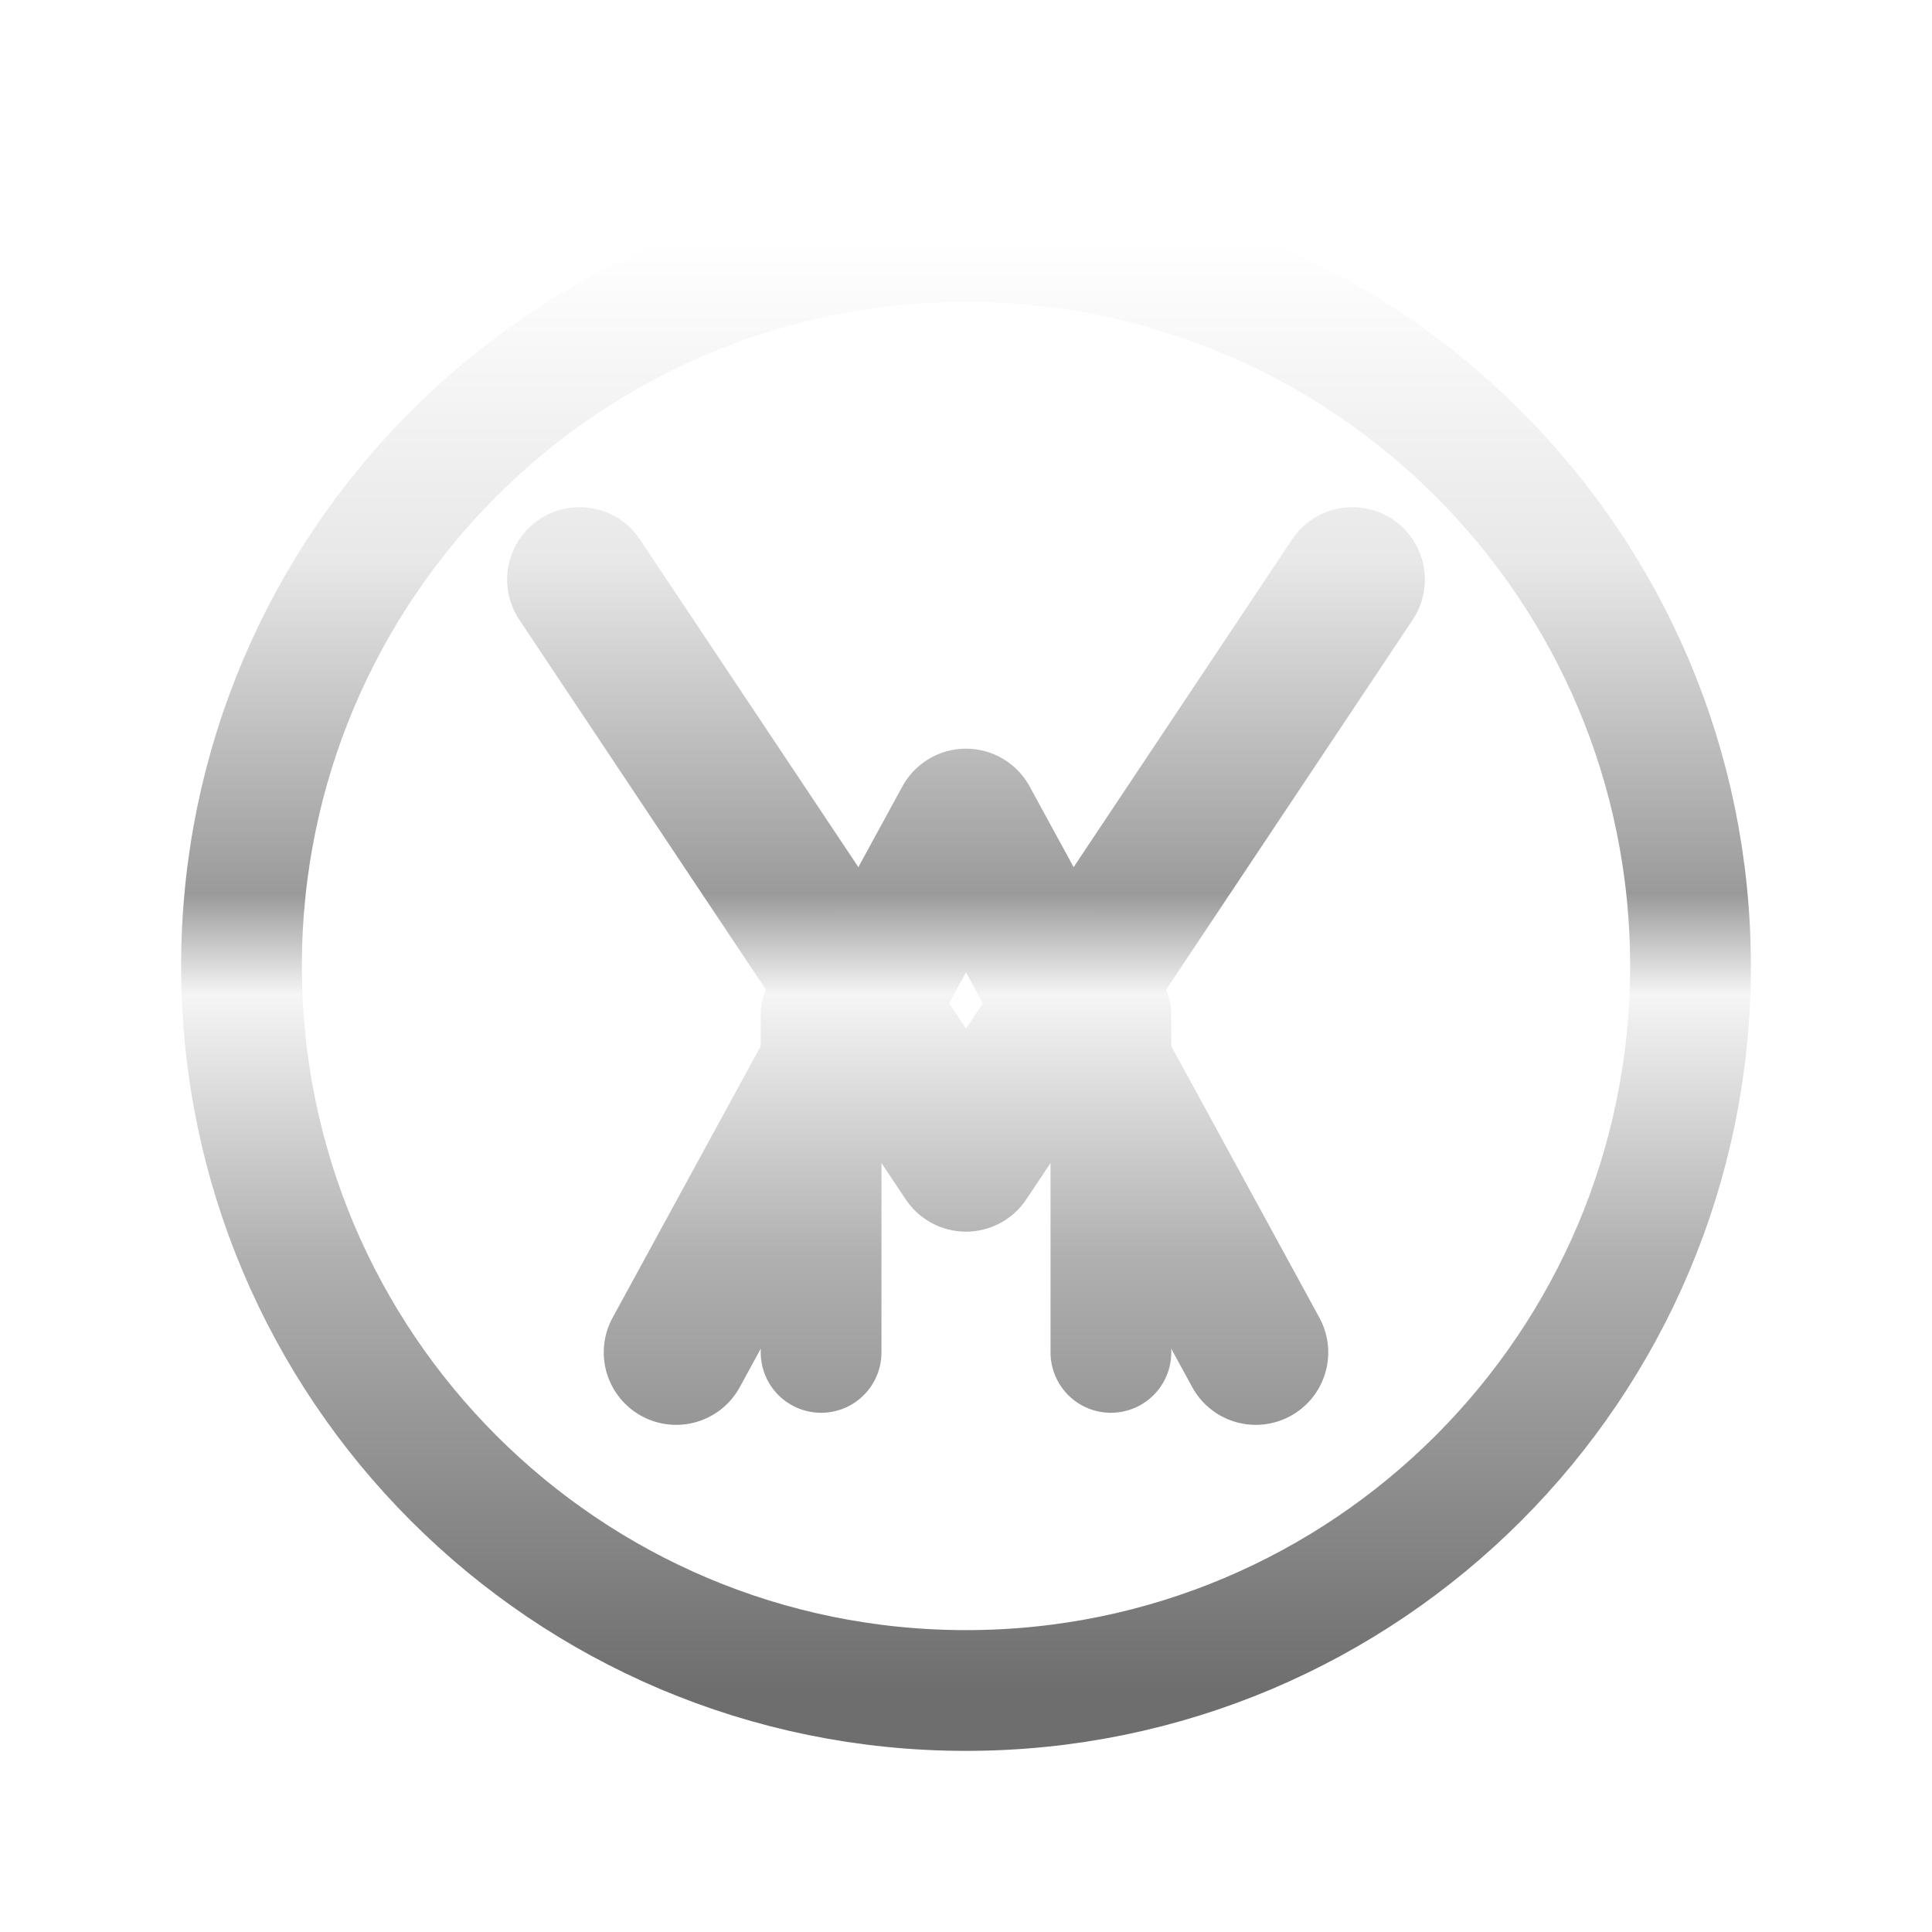
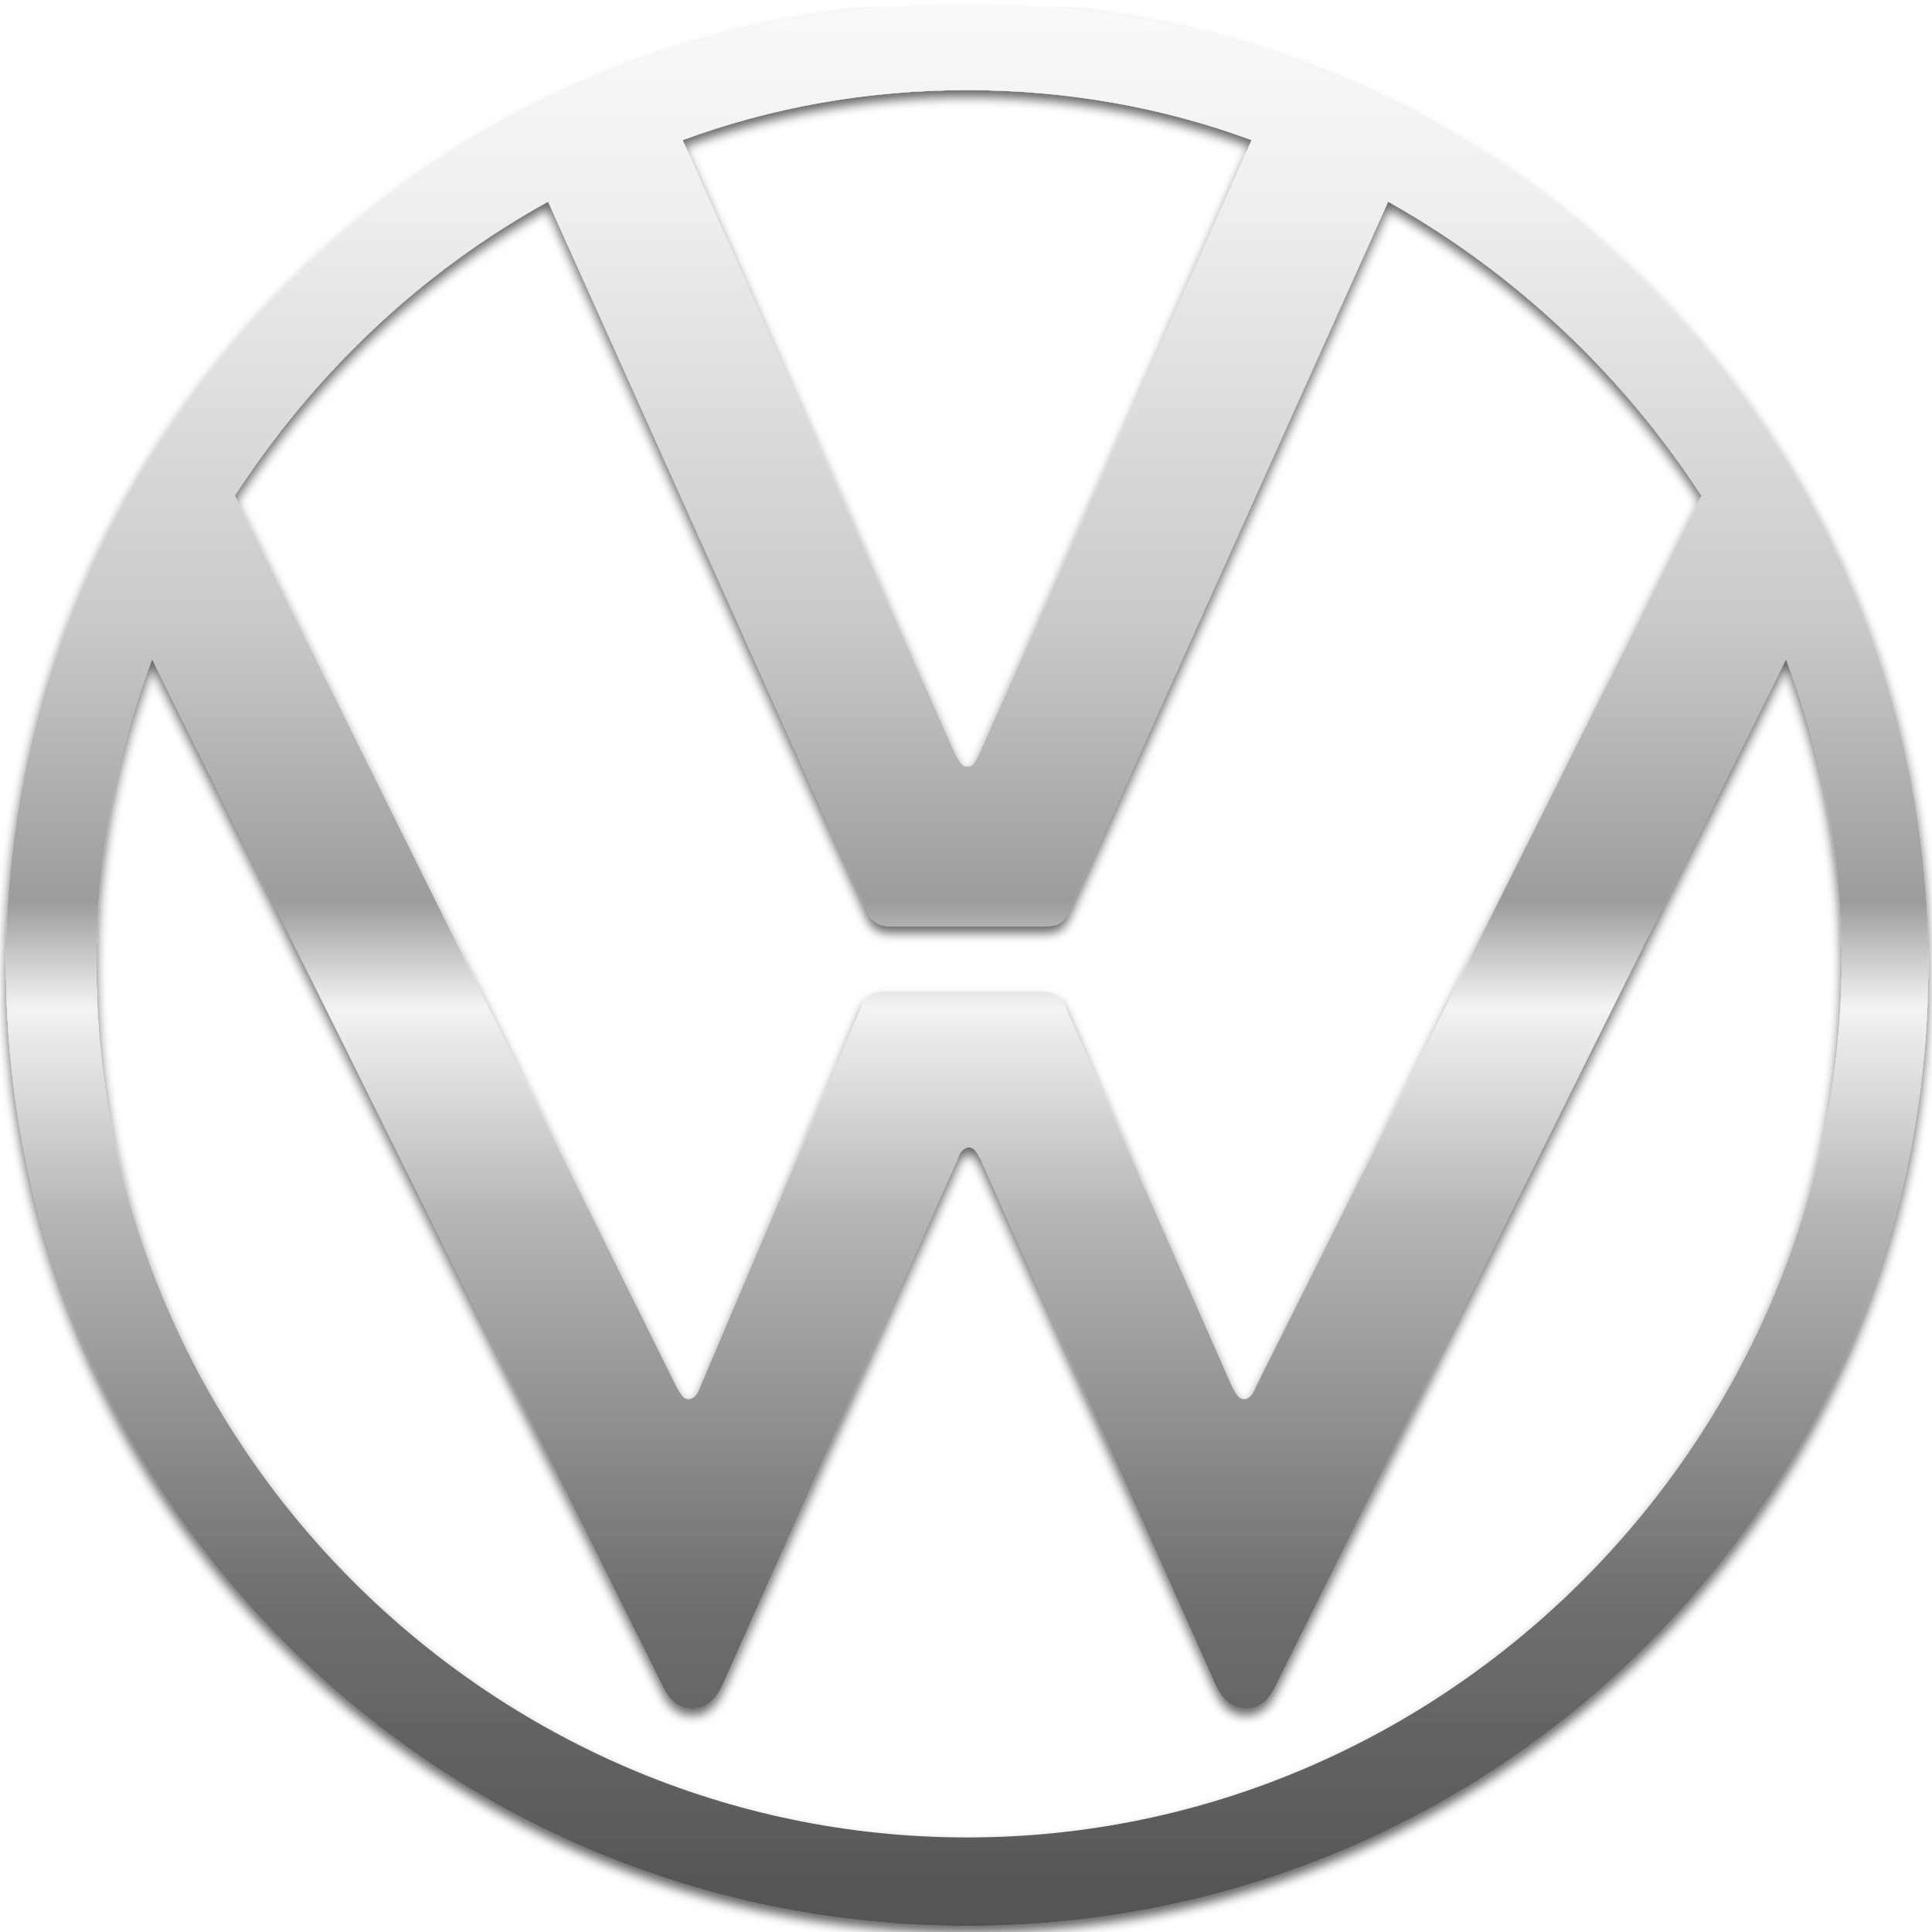
- <svg xmlns="http://www.w3.org/2000/svg" viewBox="0 0 80 80" fill="none">
+ <svg xmlns="http://www.w3.org/2000/svg" viewBox="0 0 1024 1024" fill="none">
  <defs>
-     <linearGradient id="ch" x1="40" y1="10" x2="40" y2="70" gradientUnits="userSpaceOnUse">
-       <stop offset="0%" stop-color="#ffffff" />
-       <stop offset="22%" stop-color="#e8e8e8" />
-       <stop offset="45%" stop-color="#9a9a9a" />
-       <stop offset="52%" stop-color="#f5f5f5" />
-       <stop offset="70%" stop-color="#b0b0b0" />
-       <stop offset="100%" stop-color="#6e6e6e" />
+     <linearGradient id="chrome" x1="75" y1="20" x2="75" y2="130" gradientUnits="userSpaceOnUse">
+       <stop offset="0" stop-color="#ffffff" />
+       <stop offset="0.14" stop-color="#efefef" />
+       <stop offset="0.34" stop-color="#c9c9c9" />
+       <stop offset="0.47" stop-color="#9c9c9c" />
+       <stop offset="0.52" stop-color="#f3f3f3" />
+       <stop offset="0.62" stop-color="#b5b5b5" />
+       <stop offset="0.8" stop-color="#6f6f6f" />
+       <stop offset="1" stop-color="#4b4b4b" />
    </linearGradient>
+     <filter id="emboss" x="-10%" y="-10%" width="120%" height="120%">
+       <feDropShadow dx="0" dy="0.35" stdDeviation="0.28" flood-color="#000000" flood-opacity="0.6" />
+     </filter>
  </defs>
-   <circle cx="40" cy="40" r="30" stroke="url(#ch)" stroke-width="5" fill="none" />
-   <path d="M24 24 L40 48 L56 24" stroke="url(#ch)" stroke-width="6" fill="none" stroke-linejoin="round" stroke-linecap="round" />
-   <path d="M28 56 L40 34 L52 56" stroke="url(#ch)" stroke-width="6" fill="none" stroke-linejoin="round" stroke-linecap="round" />
-   <path d="M34 56 L34 42 M46 56 L46 42" stroke="url(#ch)" stroke-width="5" stroke-linecap="round" />
+   <g transform="matrix(10.18839, 0, 0, 10.18839, -251.5199, -252.7926)">
+     <path filter="url(#emboss)" fill="url(#chrome)" d="M75,120.4c-24.9,0-45.3-20.5-45.3-45.4c0-5.6,1-10.9,2.9-15.9l26.5,53.3c0.3,0.7,0.8,1.3,1.6,1.3c0.8,0,1.3-0.6,1.6-1.3l12.2-27.3c0.1-0.3,0.3-0.6,0.6-0.6s0.4,0.3,0.6,0.6l12.2,27.3c0.3,0.7,0.8,1.3,1.6,1.3c0.8,0,1.3-0.6,1.6-1.3l26.5-53.3c1.9,5,2.9,10.3,2.9,15.9C120.3,99.9,99.9,120.4,75,120.4z M75,64.7c-0.3,0-0.4-0.3-0.6-0.6l-14.2-32c4.6-1.7,9.6-2.6,14.8-2.6c5.2,0,10.2,0.9,14.8,2.6l-14.2,32C75.4,64.5,75.3,64.7,75,64.7z M60.5,97.6c-0.3,0-0.4-0.3-0.6-0.6l-23-46.4c4.1-6.3,9.6-11.6,16.3-15.3l16.6,36.9C70,72.8,70.5,73,71,73h8c0.6,0,1-0.1,1.3-0.8l16.6-36.9c6.6,3.7,12.2,9,16.3,15.3L90,97c-0.1,0.3-0.3,0.6-0.6,0.6c-0.3,0-0.4-0.3-0.6-0.6l-8.7-19.8c-0.3-0.7-0.7-0.8-1.3-0.8h-8c-0.6,0-1,0.1-1.3,0.8L61.1,97C61,97.3,60.8,97.6,60.5,97.6z M75,125c27.7,0,50-22.3,50-50c0-27.7-22.3-50-50-50c-27.7,0-50,22.3-50,50C25,102.7,47.3,125,75,125z" />
+   </g>
</svg>
